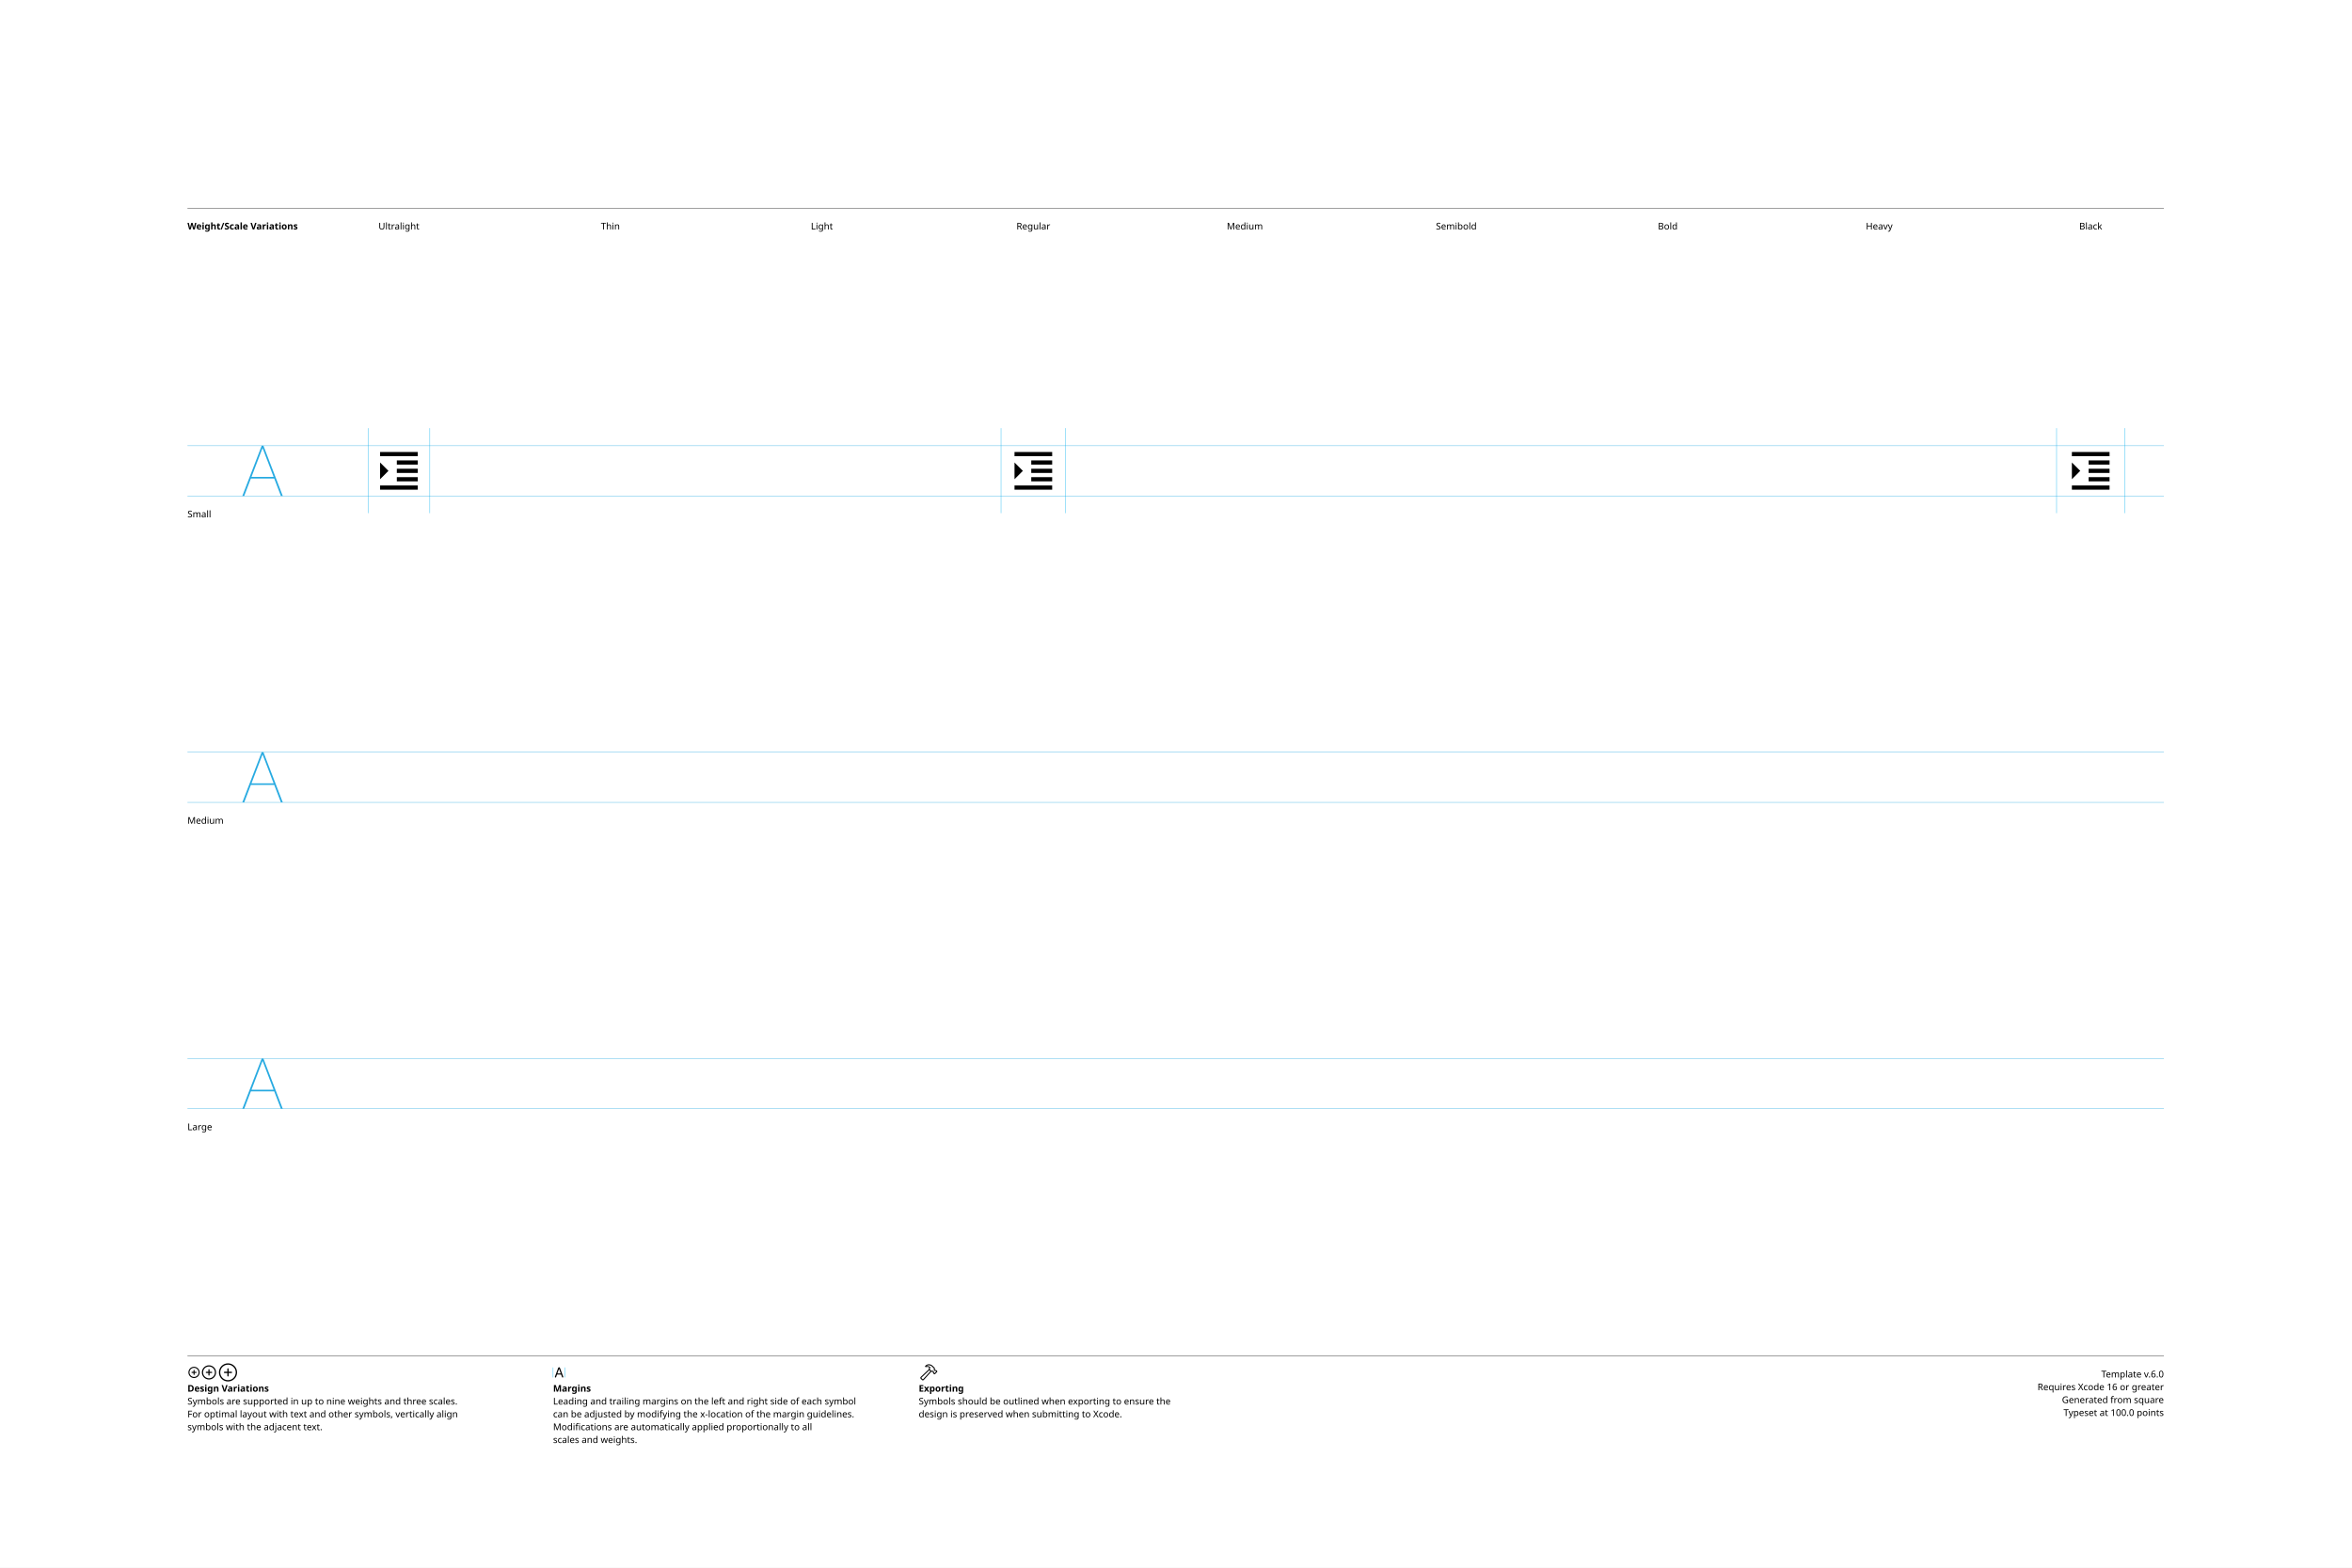
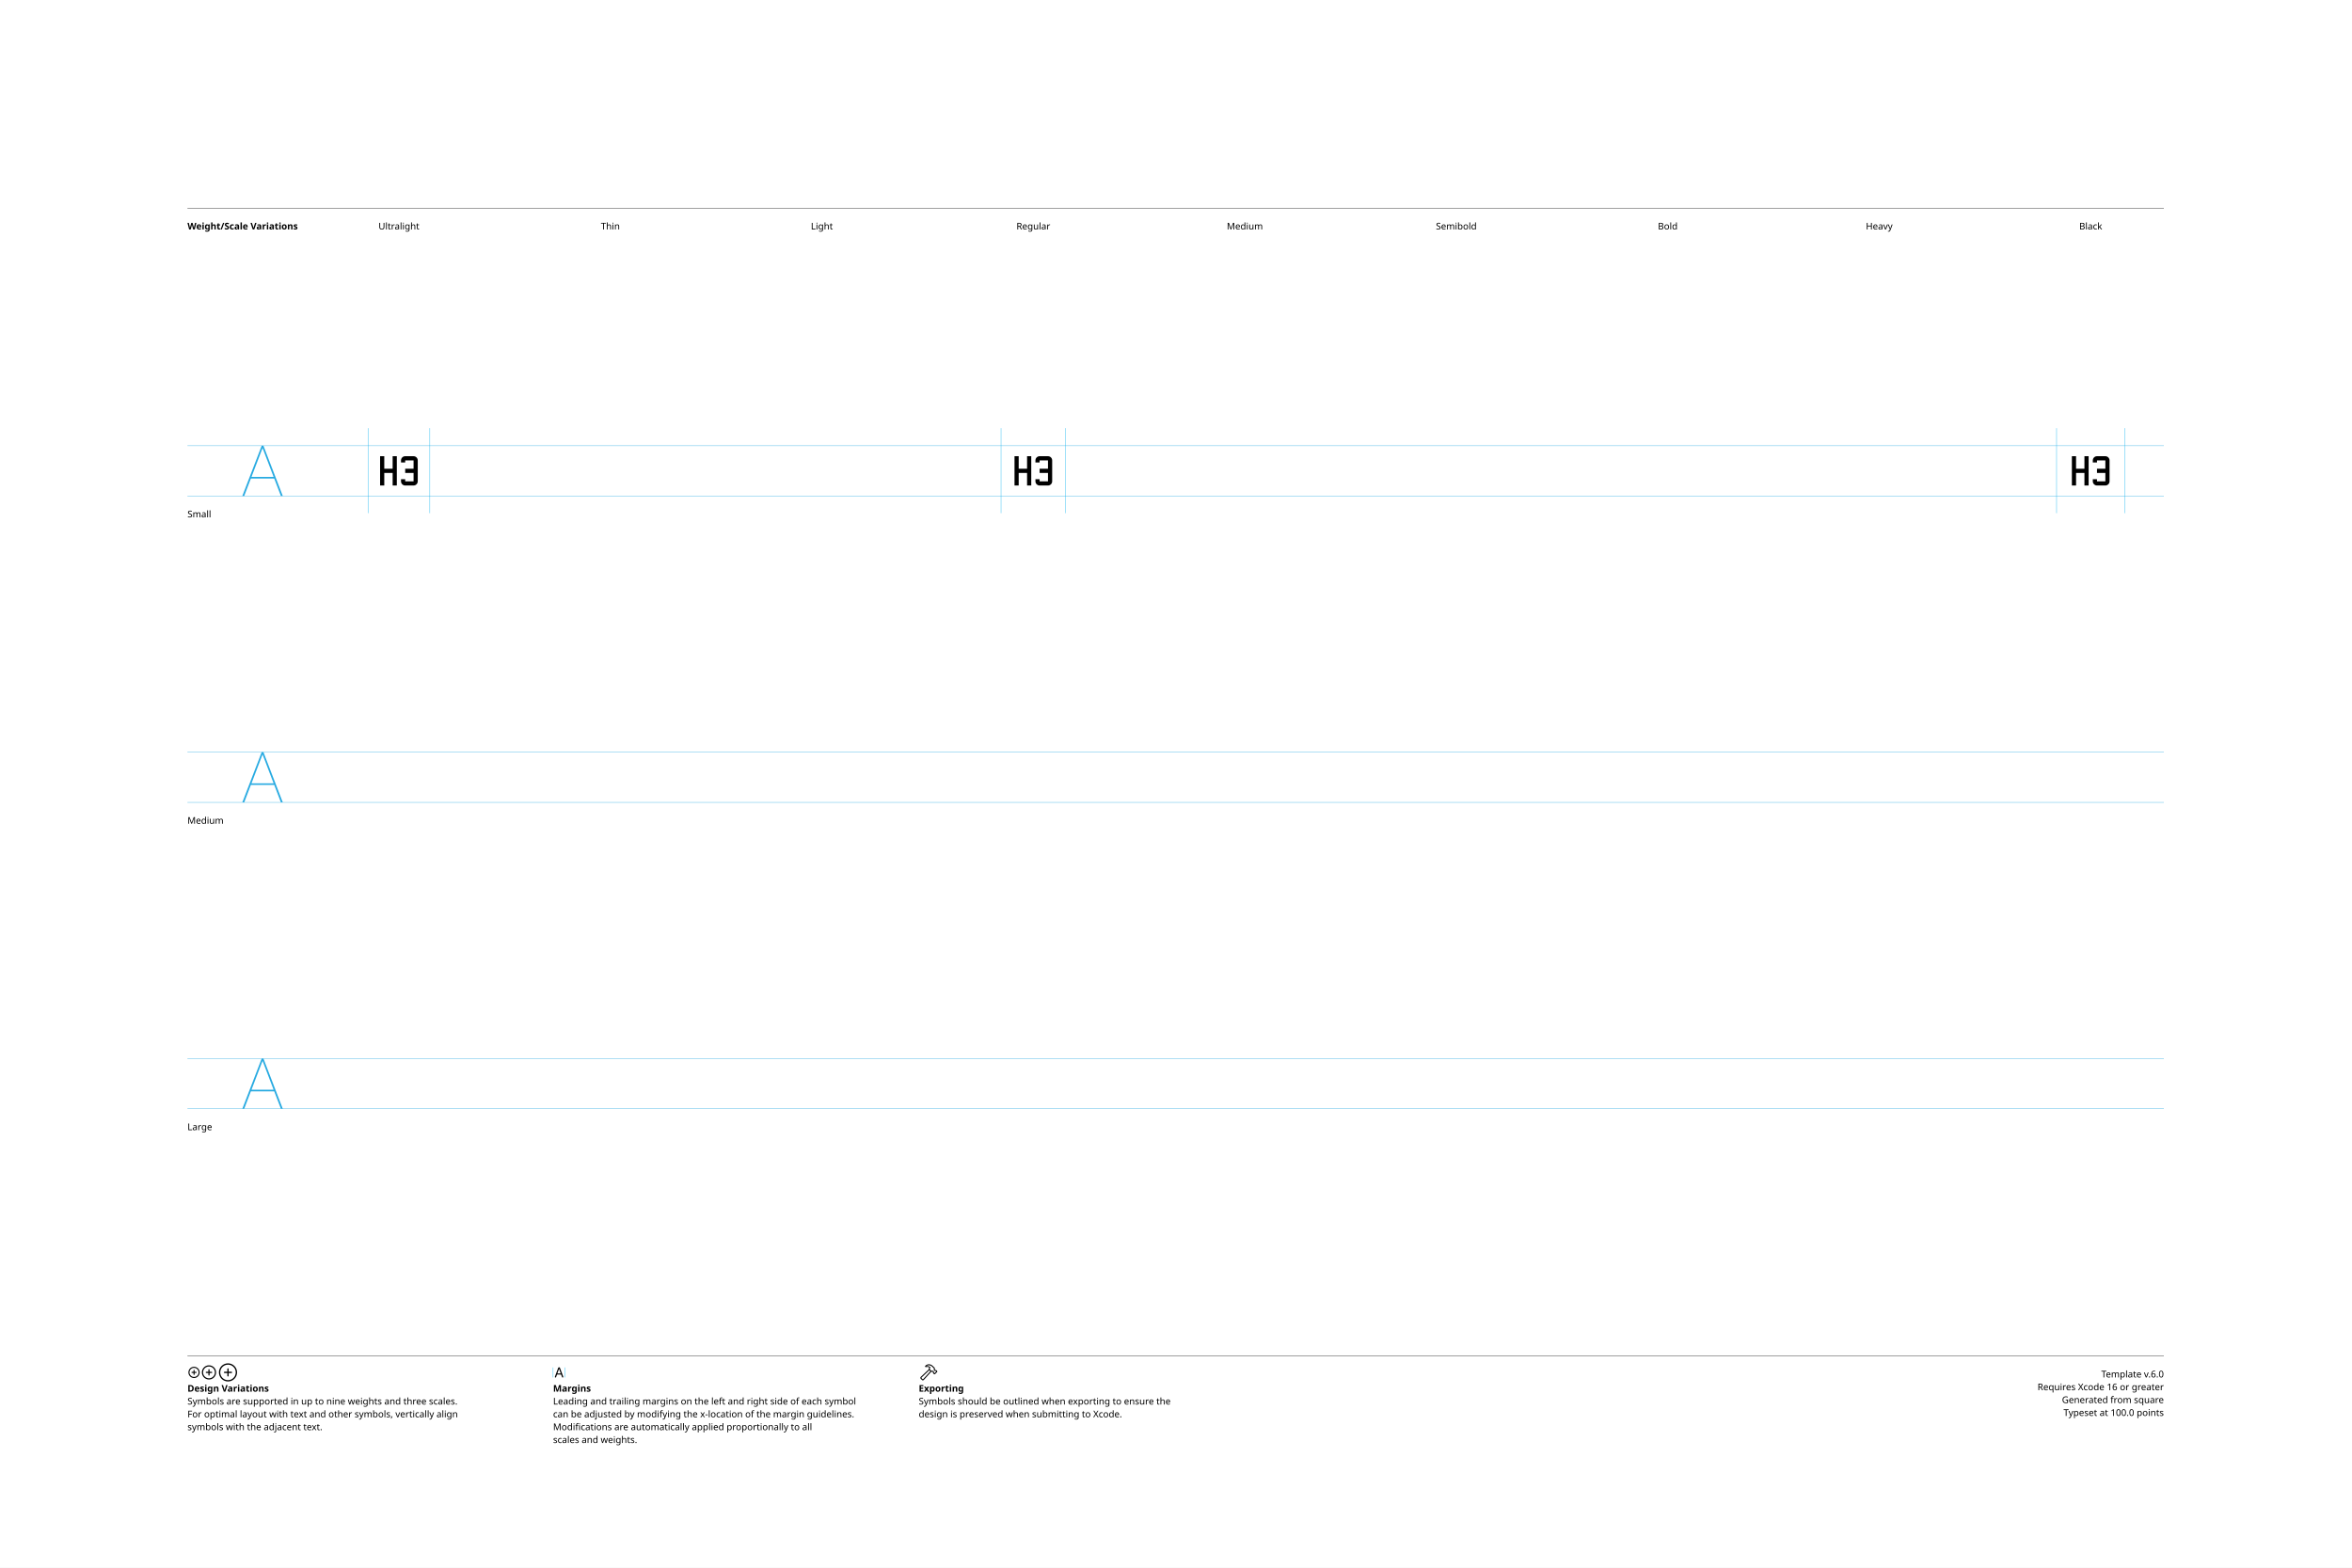
<svg xmlns="http://www.w3.org/2000/svg" version="1.1" viewBox="0 0 3300 2200">
  <style>.SFSymbolsPreviewWireframe {fill:none;opacity:1.0;stroke:black;stroke-width:0.5}
</style>
  <g id="Notes">
    <rect height="2200" id="artboard" style="fill:white;opacity:1" width="3300" x="0" y="0" />
    <line style="fill:none;stroke:black;opacity:1;stroke-width:0.5;" x1="263" x2="3036" y1="292" y2="292" />
    <text style="stroke:none;fill:black;font-family:sans-serif;font-size:13;font-weight:bold;" transform="matrix(1 0 0 1 263 322)">Weight/Scale Variations</text>
    <text style="stroke:none;fill:black;font-family:sans-serif;font-size:13;text-anchor:middle;" transform="matrix(1 0 0 1 559.711 322)">Ultralight</text>
    <text style="stroke:none;fill:black;font-family:sans-serif;font-size:13;text-anchor:middle;" transform="matrix(1 0 0 1 856.422 322)">Thin</text>
    <text style="stroke:none;fill:black;font-family:sans-serif;font-size:13;text-anchor:middle;" transform="matrix(1 0 0 1 1153.13 322)">Light</text>
    <text style="stroke:none;fill:black;font-family:sans-serif;font-size:13;text-anchor:middle;" transform="matrix(1 0 0 1 1449.84 322)">Regular</text>
    <text style="stroke:none;fill:black;font-family:sans-serif;font-size:13;text-anchor:middle;" transform="matrix(1 0 0 1 1746.56 322)">Medium</text>
    <text style="stroke:none;fill:black;font-family:sans-serif;font-size:13;text-anchor:middle;" transform="matrix(1 0 0 1 2043.27 322)">Semibold</text>
    <text style="stroke:none;fill:black;font-family:sans-serif;font-size:13;text-anchor:middle;" transform="matrix(1 0 0 1 2339.98 322)">Bold</text>
    <text style="stroke:none;fill:black;font-family:sans-serif;font-size:13;text-anchor:middle;" transform="matrix(1 0 0 1 2636.69 322)">Heavy</text>
    <text style="stroke:none;fill:black;font-family:sans-serif;font-size:13;text-anchor:middle;" transform="matrix(1 0 0 1 2933.4 322)">Black</text>
    <line style="fill:none;stroke:black;opacity:1;stroke-width:0.5;" x1="263" x2="3036" y1="1903" y2="1903" />
    <g transform="matrix(0.2 0 0 0.2 263 1933)">
      <path d="m46.24 4.15c21.777 0 39.453-17.627 39.453-39.404s-17.676-39.404-39.453-39.404c-21.729 0-39.404 17.627-39.404 39.404s17.676 39.404 39.404 39.404Zm0-7.422c-17.676 0-31.934-14.307-31.934-31.982s14.258-31.982 31.934-31.982 31.982 14.307 31.982 31.982-14.307 31.982-31.982 31.982Zm-17.969-31.982c0 2.148 1.514 3.613 3.76 3.613h10.498v10.596c0 2.197 1.465 3.711 3.613 3.711 2.246 0 3.711-1.514 3.711-3.711v-10.596h10.596c2.197 0 3.711-1.465 3.711-3.613 0-2.197-1.514-3.711-3.711-3.711h-10.596v-10.547c0-2.246-1.465-3.76-3.711-3.76-2.148 0-3.613 1.514-3.613 3.76v10.547h-10.498c-2.246 0-3.76 1.514-3.76 3.711Z" />
    </g>
    <g transform="matrix(0.2 0 0 0.2 281.506 1933)">
      <path d="m58.545 14.551c27.49 0 49.805-22.314 49.805-49.805s-22.314-49.805-49.805-49.805-49.805 22.314-49.805 49.805 22.314 49.805 49.805 49.805Zm0-8.301c-22.949 0-41.504-18.555-41.504-41.504s18.555-41.504 41.504-41.504 41.504 18.555 41.504 41.504-18.555 41.504-41.504 41.504Zm-22.656-41.504c0 2.393 1.66 4.004 4.15 4.004h14.355v14.404c0 2.441 1.66 4.15 4.053 4.15 2.441 0 4.15-1.66 4.15-4.15v-14.404h14.404c2.441 0 4.15-1.611 4.15-4.004 0-2.441-1.709-4.15-4.15-4.15h-14.404v-14.355c0-2.49-1.709-4.199-4.15-4.199-2.393 0-4.053 1.709-4.053 4.199v14.355h-14.355c-2.49 0-4.15 1.709-4.15 4.15Z" />
    </g>
    <g transform="matrix(0.2 0 0 0.2 304.924 1933)">
      <path d="m74.853 28.32c35.107 0 63.623-28.467 63.623-63.574s-28.516-63.623-63.623-63.623-63.574 28.516-63.574 63.623 28.467 63.574 63.574 63.574Zm0-9.082c-30.127 0-54.492-24.365-54.492-54.492s24.365-54.492 54.492-54.492 54.492 24.365 54.492 54.492-24.365 54.492-54.492 54.492Zm-28.857-54.492c0 2.588 1.855 4.395 4.59 4.395h19.727v19.775c0 2.686 1.855 4.59 4.443 4.59 2.686 0 4.541-1.855 4.541-4.59v-19.775h19.775c2.686 0 4.59-1.807 4.59-4.395 0-2.734-1.855-4.59-4.59-4.59h-19.775v-19.727c0-2.734-1.855-4.639-4.541-4.639-2.588 0-4.443 1.904-4.443 4.639v19.727h-19.727c-2.734 0-4.59 1.855-4.59 4.59Z" />
    </g>
    <text style="stroke:none;fill:black;font-family:sans-serif;font-size:13;font-weight:bold;" transform="matrix(1 0 0 1 263 1953)">Design Variations</text>
    <text style="stroke:none;fill:black;font-family:sans-serif;font-size:13;" transform="matrix(1 0 0 1 263 1971)">Symbols are supported in up to nine weights and three scales.</text>
    <text style="stroke:none;fill:black;font-family:sans-serif;font-size:13;" transform="matrix(1 0 0 1 263 1989)">For optimal layout with text and other symbols, vertically align</text>
    <text style="stroke:none;fill:black;font-family:sans-serif;font-size:13;" transform="matrix(1 0 0 1 263 2007)">symbols with the adjacent text.</text>
    <line style="fill:none;stroke:#00AEEF;stroke-width:0.5;opacity:1.0;" x1="776" x2="776" y1="1919" y2="1933" />
    <g transform="matrix(0.2 0 0 0.2 776 1933)">
      <path d="m16.553 0.781c2.588 0 3.857-0.977 4.785-3.711l6.299-17.236h28.809l6.299 17.236c0.928 2.734 2.197 3.711 4.736 3.711 2.588 0 4.248-1.562 4.248-4.004 0-0.83-0.146-1.611-0.537-2.637l-22.9-60.986c-1.123-2.979-3.125-4.492-6.25-4.492-3.027 0-5.078 1.465-6.152 4.443l-22.9 61.084c-0.391 1.025-0.537 1.807-0.537 2.637 0 2.441 1.562 3.955 4.102 3.955Zm13.477-28.369 11.865-32.861h0.244l11.865 32.861Z" />
    </g>
    <line style="fill:none;stroke:#00AEEF;stroke-width:0.5;opacity:1.0;" x1="792.836" x2="792.836" y1="1919" y2="1933" />
    <text style="stroke:none;fill:black;font-family:sans-serif;font-size:13;font-weight:bold;" transform="matrix(1 0 0 1 776 1953)">Margins</text>
    <text style="stroke:none;fill:black;font-family:sans-serif;font-size:13;" transform="matrix(1 0 0 1 776 1971)">Leading and trailing margins on the left and right side of each symbol</text>
    <text style="stroke:none;fill:black;font-family:sans-serif;font-size:13;" transform="matrix(1 0 0 1 776 1989)">can be adjusted by modifying the x-location of the margin guidelines.</text>
    <text style="stroke:none;fill:black;font-family:sans-serif;font-size:13;" transform="matrix(1 0 0 1 776 2007)">Modifications are automatically applied proportionally to all</text>
    <text style="stroke:none;fill:black;font-family:sans-serif;font-size:13;" transform="matrix(1 0 0 1 776 2025)">scales and weights.</text>
    <g transform="matrix(0.2 0 0 0.2 1289 1933)">
      <path d="m14.209 9.326 8.496 8.545c4.297 4.346 9.229 4.053 13.867-1.074l53.467-58.935-4.834-4.883-53.076 58.398c-1.758 2.002-3.418 2.49-5.762 0.146l-5.859-5.811c-2.344-2.295-1.807-4.004 0.195-5.811l57.373-54.004-4.883-4.834-57.959 54.443c-4.932 4.59-5.322 9.473-1.025 13.818Zm32.08-90.967c-2.1 2.051-2.246 4.932-1.074 6.885 1.172 1.807 3.467 2.979 6.689 2.148 7.324-1.709 14.941-2.002 22.07 2.686l-2.93 7.275c-1.709 4.15-0.83 7.08 1.855 9.814l11.475 11.572c2.441 2.441 4.492 2.539 7.324 2.051l5.322-0.977 3.32 3.369-0.195 2.783c-0.195 2.49 0.439 4.395 2.881 6.787l3.809 3.711c2.393 2.393 5.469 2.539 7.812 0.195l14.551-14.6c2.344-2.344 2.246-5.322-0.146-7.715l-3.857-3.809c-2.393-2.393-4.248-3.174-6.641-2.979l-2.881 0.244-3.223-3.174 1.221-5.615c0.635-2.832-0.146-5.029-3.076-7.959l-10.986-10.938c-16.699-16.602-38.867-16.211-53.32-1.758Zm7.471 1.855c12.158-8.887 28.613-7.373 39.746 3.76l12.158 12.06c1.172 1.172 1.367 2.1 1.025 3.809l-1.611 7.422 7.52 7.422 4.932-0.293c1.27-0.049 1.66 0.049 2.637 1.025l2.881 2.881-12.207 12.207-2.881-2.881c-0.977-0.977-1.123-1.367-1.074-2.686l0.342-4.883-7.471-7.422-7.617 1.27c-1.611 0.342-2.344 0.195-3.564-0.977l-10.01-10.01c-1.27-1.172-1.416-2.002-0.635-3.857l4.395-10.449c-7.812-7.275-17.969-10.4-28.125-7.422-0.781 0.195-1.074-0.439-0.439-0.977Z" />
    </g>
    <text style="stroke:none;fill:black;font-family:sans-serif;font-size:13;font-weight:bold;" transform="matrix(1 0 0 1 1289 1953)">Exporting</text>
    <text style="stroke:none;fill:black;font-family:sans-serif;font-size:13;" transform="matrix(1 0 0 1 1289 1971)">Symbols should be outlined when exporting to ensure the</text>
    <text style="stroke:none;fill:black;font-family:sans-serif;font-size:13;" transform="matrix(1 0 0 1 1289 1989)">design is preserved when submitting to Xcode.</text>
    <text id="template-version" style="stroke:none;fill:black;font-family:sans-serif;font-size:13;text-anchor:end;" transform="matrix(1 0 0 1 3036 1933)">Template v.6.0</text>
    <text style="stroke:none;fill:black;font-family:sans-serif;font-size:13;text-anchor:end;" transform="matrix(1 0 0 1 3036 1951)">Requires Xcode 16 or greater</text>
    <text id="descriptive-name" style="stroke:none;fill:black;font-family:sans-serif;font-size:13;text-anchor:end;" transform="matrix(1 0 0 1 3036 1969)">Generated from square</text>
    <text style="stroke:none;fill:black;font-family:sans-serif;font-size:13;text-anchor:end;" transform="matrix(1 0 0 1 3036 1987)">Typeset at 100.0 points</text>
    <text style="stroke:none;fill:black;font-family:sans-serif;font-size:13;" transform="matrix(1 0 0 1 263 726)">Small</text>
    <text style="stroke:none;fill:black;font-family:sans-serif;font-size:13;" transform="matrix(1 0 0 1 263 1156)">Medium</text>
    <text style="stroke:none;fill:black;font-family:sans-serif;font-size:13;" transform="matrix(1 0 0 1 263 1586)">Large</text>
  </g>
  <g id="Guides">
    <g id="H-reference" style="fill:#27AAE1;stroke:none;" transform="matrix(1 0 0 1 339 696)">
      <path d="M0.994 0L3.638 0L29.328-67.132L30.03-67.132L30.03-70.459L28.123-70.459ZM11.688-24.48L46.981-24.48L46.231-26.729L12.438-26.729ZM55.12 0L57.764 0L30.638-70.459L29.433-70.459L29.433-67.132Z" />
    </g>
    <line id="Baseline-S" style="fill:none;stroke:#27AAE1;opacity:1;stroke-width:0.5;" x1="263" x2="3036" y1="696" y2="696" />
    <line id="Capline-S" style="fill:none;stroke:#27AAE1;opacity:1;stroke-width:0.5;" x1="263" x2="3036" y1="625.541" y2="625.541" />
    <g id="H-reference" style="fill:#27AAE1;stroke:none;" transform="matrix(1 0 0 1 339 1126)">
      <path d="M0.994 0L3.638 0L29.328-67.132L30.03-67.132L30.03-70.459L28.123-70.459ZM11.688-24.48L46.981-24.48L46.231-26.729L12.438-26.729ZM55.12 0L57.764 0L30.638-70.459L29.433-70.459L29.433-67.132Z" />
    </g>
    <line id="Baseline-M" style="fill:none;stroke:#27AAE1;opacity:1;stroke-width:0.5;" x1="263" x2="3036" y1="1126" y2="1126" />
    <line id="Capline-M" style="fill:none;stroke:#27AAE1;opacity:1;stroke-width:0.5;" x1="263" x2="3036" y1="1055.54" y2="1055.54" />
    <g id="H-reference" style="fill:#27AAE1;stroke:none;" transform="matrix(1 0 0 1 339 1556)">
      <path d="M0.994 0L3.638 0L29.328-67.132L30.03-67.132L30.03-70.459L28.123-70.459ZM11.688-24.48L46.981-24.48L46.231-26.729L12.438-26.729ZM55.12 0L57.764 0L30.638-70.459L29.433-70.459L29.433-67.132Z" />
    </g>
    <line id="Baseline-L" style="fill:none;stroke:#27AAE1;opacity:1;stroke-width:0.5;" x1="263" x2="3036" y1="1556" y2="1556" />
    <line id="Capline-L" style="fill:none;stroke:#27AAE1;opacity:1;stroke-width:0.5;" x1="263" x2="3036" y1="1485.54" y2="1485.54" />
    <line id="right-margin-Black-S" style="fill:none;stroke:#00AEEF;stroke-width:0.5;opacity:1.0;" x1="2981.3" x2="2981.3" y1="600.785" y2="720.121" />
    <line id="left-margin-Black-S" style="fill:none;stroke:#00AEEF;stroke-width:0.5;opacity:1.0;" x1="2885.5" x2="2885.5" y1="600.785" y2="720.121" />
    <line id="right-margin-Regular-S" style="fill:none;stroke:#00AEEF;stroke-width:0.5;opacity:1.0;" x1="1495.18" x2="1495.18" y1="600.785" y2="720.121" />
    <line id="left-margin-Regular-S" style="fill:none;stroke:#00AEEF;stroke-width:0.5;opacity:1.0;" x1="1404.51" x2="1404.51" y1="600.785" y2="720.121" />
    <line id="right-margin-Ultralight-S" style="fill:none;stroke:#00AEEF;stroke-width:0.5;opacity:1.0;" x1="603.073" x2="603.073" y1="600.785" y2="720.121" />
    <line id="left-margin-Ultralight-S" style="fill:none;stroke:#00AEEF;stroke-width:0.5;opacity:1.0;" x1="516.35" x2="516.35" y1="600.785" y2="720.121" />
  </g>
  <g id="Symbols">
    <g id="Black-S">
-       <path d="M2930.464,663.706h29.358v-5.872h-29.358M2930.464,651.963h29.358v-5.872h-29.358M2906.978,634.348v5.872h52.844v-5.872M2930.464,675.449h29.358v-5.872h-29.358M2906.978,649.027v23.486l11.743,-11.743M2906.978,687.193h52.844v-5.872h-52.844z" className="SFSymbolsPreviewWireframe" />
+       <path d="M2906.978,640.22h5.872v17.615h11.743v-17.615h5.872v41.101h-5.872v-17.615h-11.743v17.615h-5.872v-41.101M2942.207,640.22h11.743c3.243,0 5.872,2.629 5.872,5.872v29.358c0,3.243 -2.629,5.872 -5.872,5.872h-11.743c-3.243,0 -5.872,-2.629 -5.872,-5.872v-2.936h5.872v2.936h11.743v-11.743h-11.743v-5.872h11.743v-11.743h-11.743v2.936h-5.872v-2.936c0,-3.243 2.629,-5.872 5.872,-5.872z" className="SFSymbolsPreviewWireframe" />
    </g>
    <g id="Regular-S">
-       <path d="M1446.909,663.706h29.358v-5.872h-29.358M1446.909,651.963h29.358v-5.872h-29.358M1423.423,634.348v5.872h52.844v-5.872M1446.909,675.449h29.358v-5.872h-29.358M1423.423,649.027v23.486l11.743,-11.743M1423.423,687.193h52.844v-5.872h-52.844z" className="SFSymbolsPreviewWireframe" />
+       <path d="M1423.423,640.22h5.872v17.615h11.743v-17.615h5.872v41.101h-5.872v-17.615h-11.743v17.615h-5.872v-41.101M1458.652,640.22h11.743c3.243,0 5.872,2.629 5.872,5.872v29.358c0,3.243 -2.629,5.872 -5.872,5.872h-11.743c-3.243,0 -5.872,-2.629 -5.872,-5.872v-2.936h5.872v2.936h11.743v-11.743h-11.743v-5.872h11.743v-11.743h-11.743v2.936h-5.872v-2.936c0,-3.243 2.629,-5.872 5.872,-5.872z" className="SFSymbolsPreviewWireframe" />
    </g>
    <g id="Ultralight-S">
-       <path d="M556.776,663.706h29.358v-5.872h-29.358M556.776,651.963h29.358v-5.872h-29.358M533.289,634.348v5.872h52.844v-5.872M556.776,675.449h29.358v-5.872h-29.358M533.289,649.027v23.486l11.743,-11.743M533.289,687.193h52.844v-5.872h-52.844z" className="SFSymbolsPreviewWireframe" />
+       <path d="M533.289,640.22h5.872v17.615h11.743v-17.615h5.872v41.101h-5.872v-17.615h-11.743v17.615h-5.872v-41.101M568.519,640.22h11.743c3.243,0 5.872,2.629 5.872,5.872v29.358c0,3.243 -2.629,5.872 -5.872,5.872h-11.743c-3.243,0 -5.872,-2.629 -5.872,-5.872v-2.936h5.872v2.936h11.743v-11.743h-11.743v-5.872h11.743v-11.743h-11.743v2.936h-5.872v-2.936c0,-3.243 2.629,-5.872 5.872,-5.872z" className="SFSymbolsPreviewWireframe" />
    </g>
  </g>
</svg>
